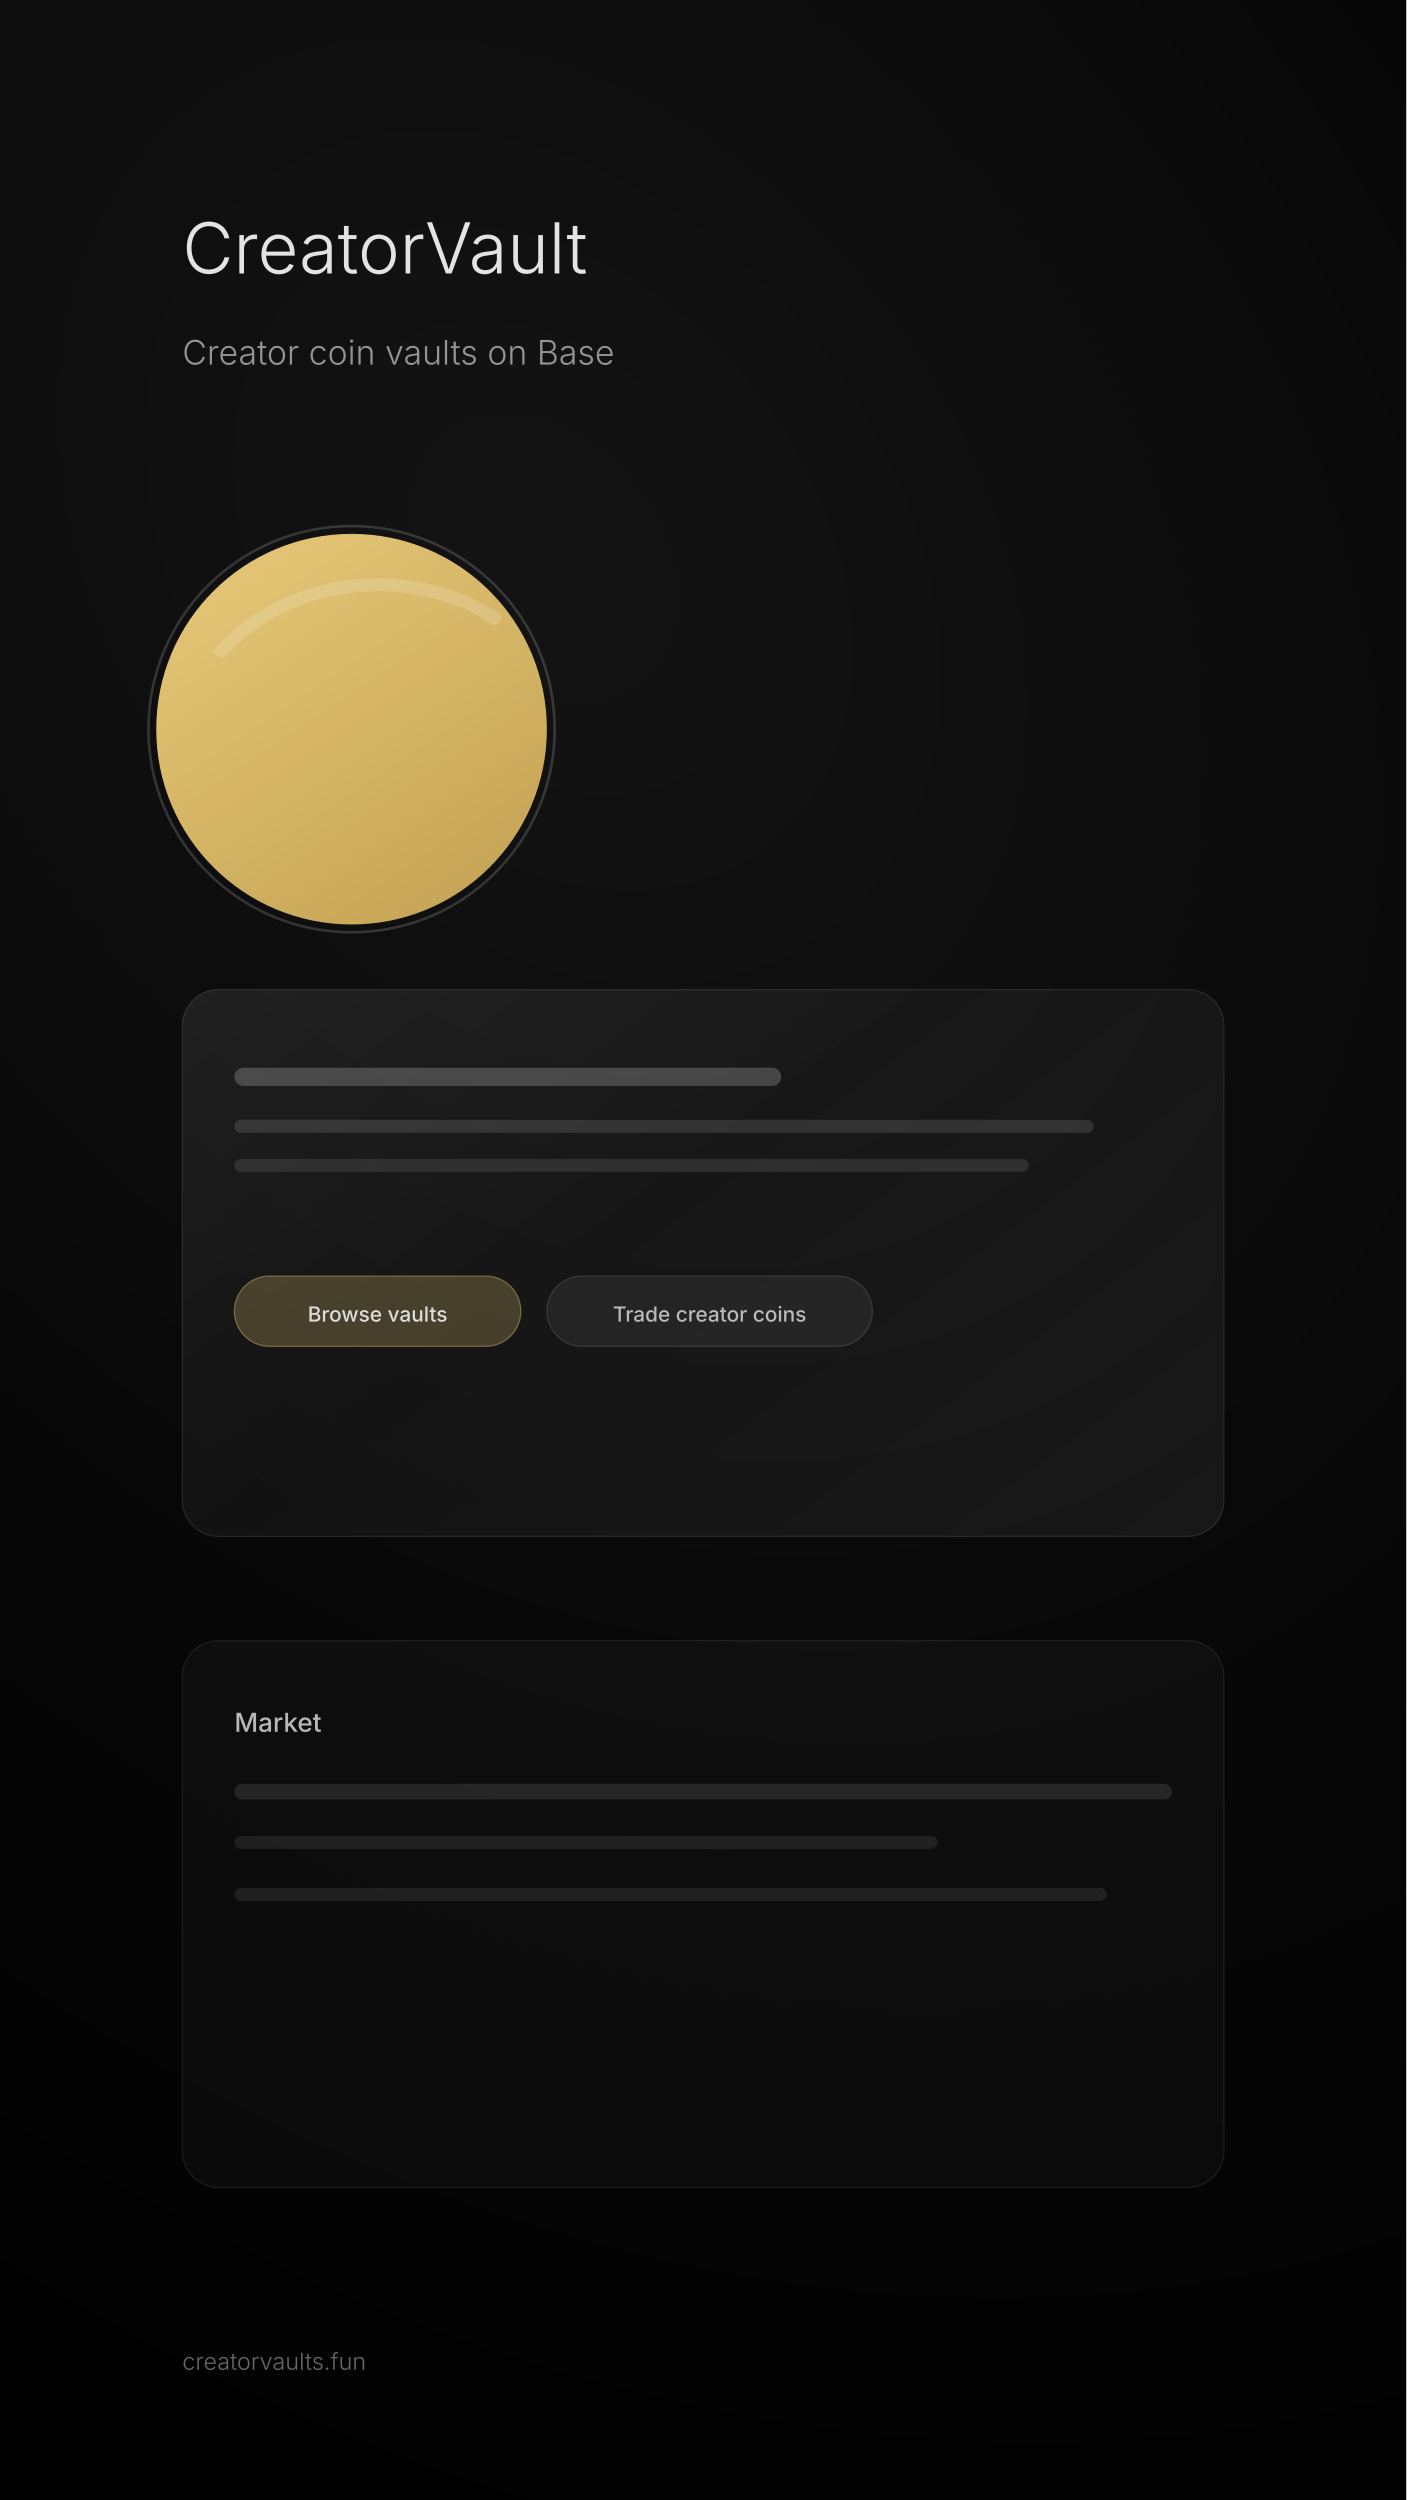
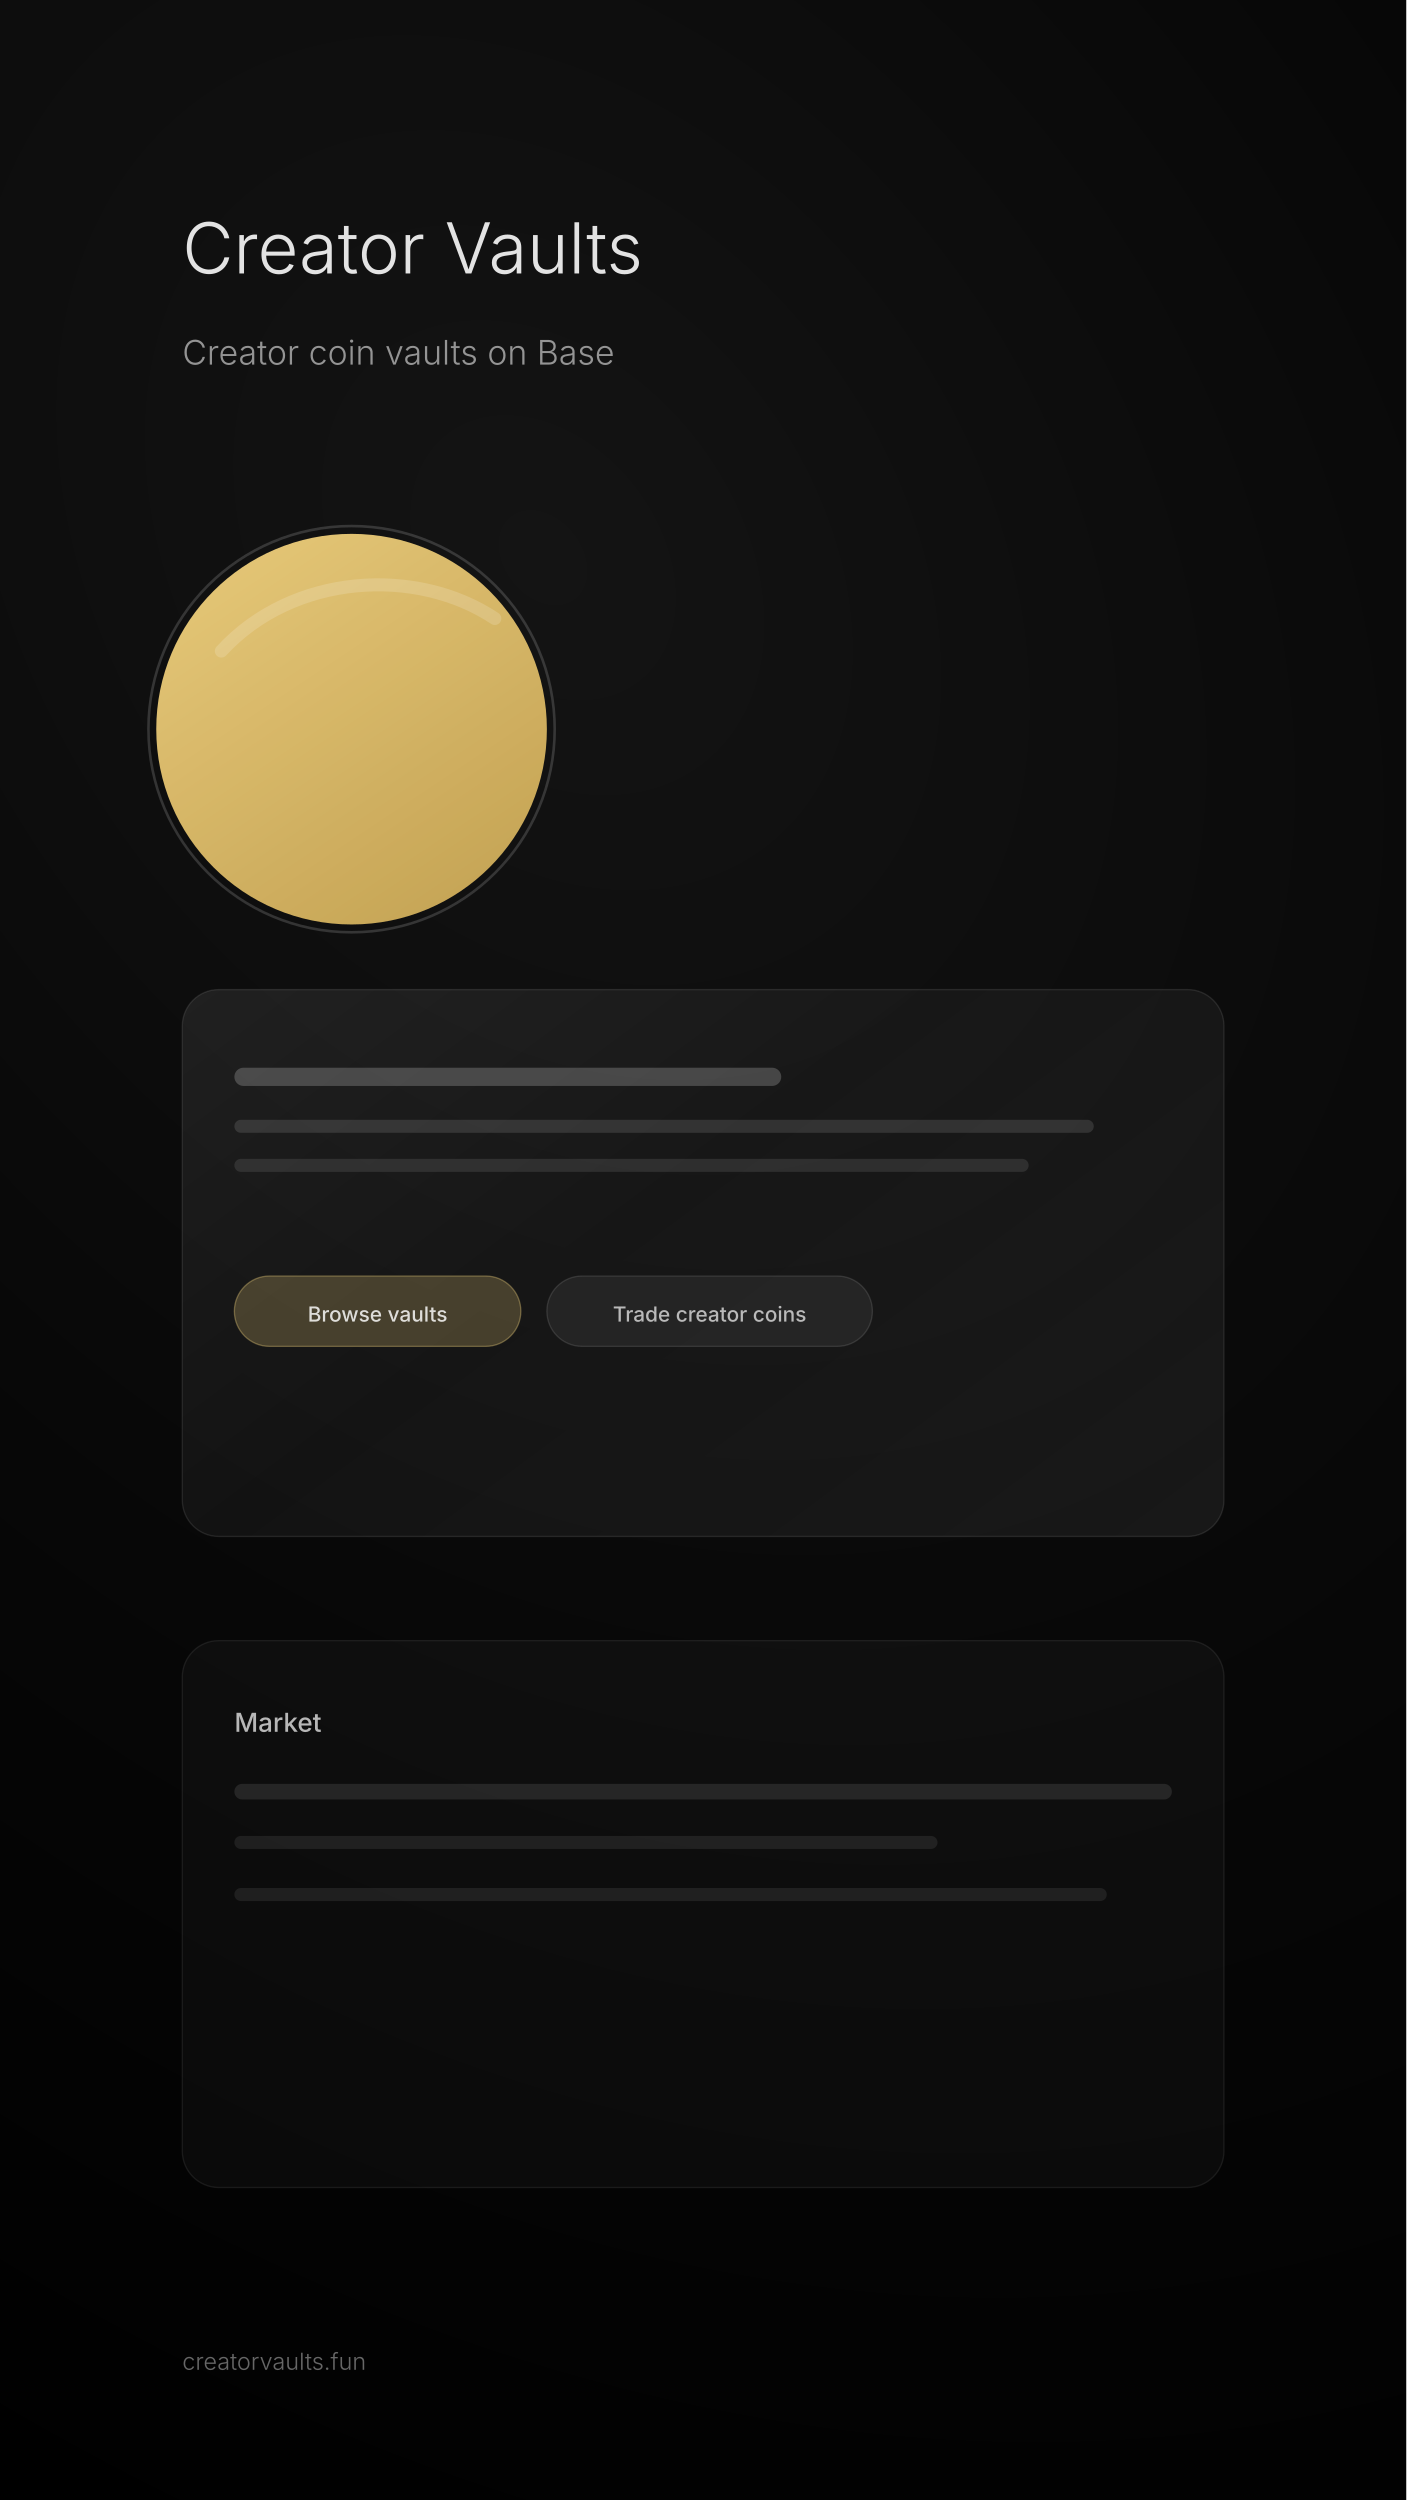
<svg xmlns="http://www.w3.org/2000/svg" width="1080" height="1920" viewBox="0 0 1080 1920" fill="none">
  <defs>
    <radialGradient id="bg" cx="0" cy="0" r="1" gradientUnits="userSpaceOnUse" gradientTransform="translate(420 420) rotate(55) scale(1900 1400)">
      <stop stop-color="#141414" />
      <stop offset="0.55" stop-color="#070707" />
      <stop offset="1" stop-color="#000000" />
    </radialGradient>
    <linearGradient id="gold" x1="220" y1="380" x2="820" y2="1280" gradientUnits="userSpaceOnUse">
      <stop stop-color="#F7D680" />
      <stop offset="0.45" stop-color="#C7A24C" />
      <stop offset="1" stop-color="#7A5C1E" />
    </linearGradient>
    <linearGradient id="glass" x1="140" y1="520" x2="940" y2="1600" gradientUnits="userSpaceOnUse">
      <stop stop-color="rgba(255,255,255,0.10)" />
      <stop offset="0.4" stop-color="rgba(255,255,255,0.04)" />
      <stop offset="1" stop-color="rgba(255,255,255,0.08)" />
    </linearGradient>
  </defs>
  <rect width="1080" height="1920" fill="url(#bg)" />
  <text x="140" y="210" fill="rgba(255,255,255,0.88)" font-family="Inter, ui-sans-serif, system-ui" font-size="54" font-weight="300">
-     CreatorVault
+     Creator Vaults
  </text>
  <text x="140" y="280" fill="rgba(255,255,255,0.55)" font-family="Inter, ui-sans-serif, system-ui" font-size="26" font-weight="300">
    Creator coin vaults on Base
  </text>
  <circle cx="270" cy="560" r="150" fill="url(#gold)" opacity="0.92" />
  <circle cx="270" cy="560" r="156" stroke="rgba(255,255,255,0.16)" stroke-width="2" />
  <path d="M170 500c55-60 150-65 210-25" stroke="rgba(255,255,255,0.16)" stroke-width="10" stroke-linecap="round" />
  <rect x="140" y="760" width="800" height="420" rx="28" fill="url(#glass)" stroke="rgba(255,255,255,0.10)" />
  <rect x="180" y="820" width="420" height="14" rx="7" fill="rgba(255,255,255,0.20)" />
  <rect x="180" y="860" width="660" height="10" rx="5" fill="rgba(255,255,255,0.12)" />
  <rect x="180" y="890" width="610" height="10" rx="5" fill="rgba(255,255,255,0.10)" />
  <rect x="180" y="980" width="220" height="54" rx="27" fill="rgba(247,214,128,0.22)" stroke="rgba(247,214,128,0.35)" />
  <text x="290" y="1015" text-anchor="middle" fill="rgba(255,255,255,0.82)" font-family="Inter, ui-sans-serif, system-ui" font-size="16" font-weight="500">
    Browse vaults
  </text>
  <rect x="420" y="980" width="250" height="54" rx="27" fill="rgba(255,255,255,0.06)" stroke="rgba(255,255,255,0.12)" />
  <text x="545" y="1015" text-anchor="middle" fill="rgba(255,255,255,0.68)" font-family="Inter, ui-sans-serif, system-ui" font-size="16" font-weight="500">
    Trade creator coins
  </text>
  <rect x="140" y="1260" width="800" height="420" rx="28" fill="rgba(255,255,255,0.03)" stroke="rgba(255,255,255,0.08)" />
  <text x="180" y="1330" fill="rgba(255,255,255,0.70)" font-family="Inter, ui-sans-serif, system-ui" font-size="20" font-weight="500">
    Market
  </text>
  <rect x="180" y="1370" width="720" height="12" rx="6" fill="rgba(255,255,255,0.10)" />
  <rect x="180" y="1410" width="540" height="10" rx="5" fill="rgba(255,255,255,0.08)" />
  <rect x="180" y="1450" width="670" height="10" rx="5" fill="rgba(255,255,255,0.08)" />
  <text x="140" y="1820" fill="rgba(255,255,255,0.40)" font-family="Inter, ui-sans-serif, system-ui" font-size="18" font-weight="300">
    creatorvaults.fun
  </text>
</svg>
